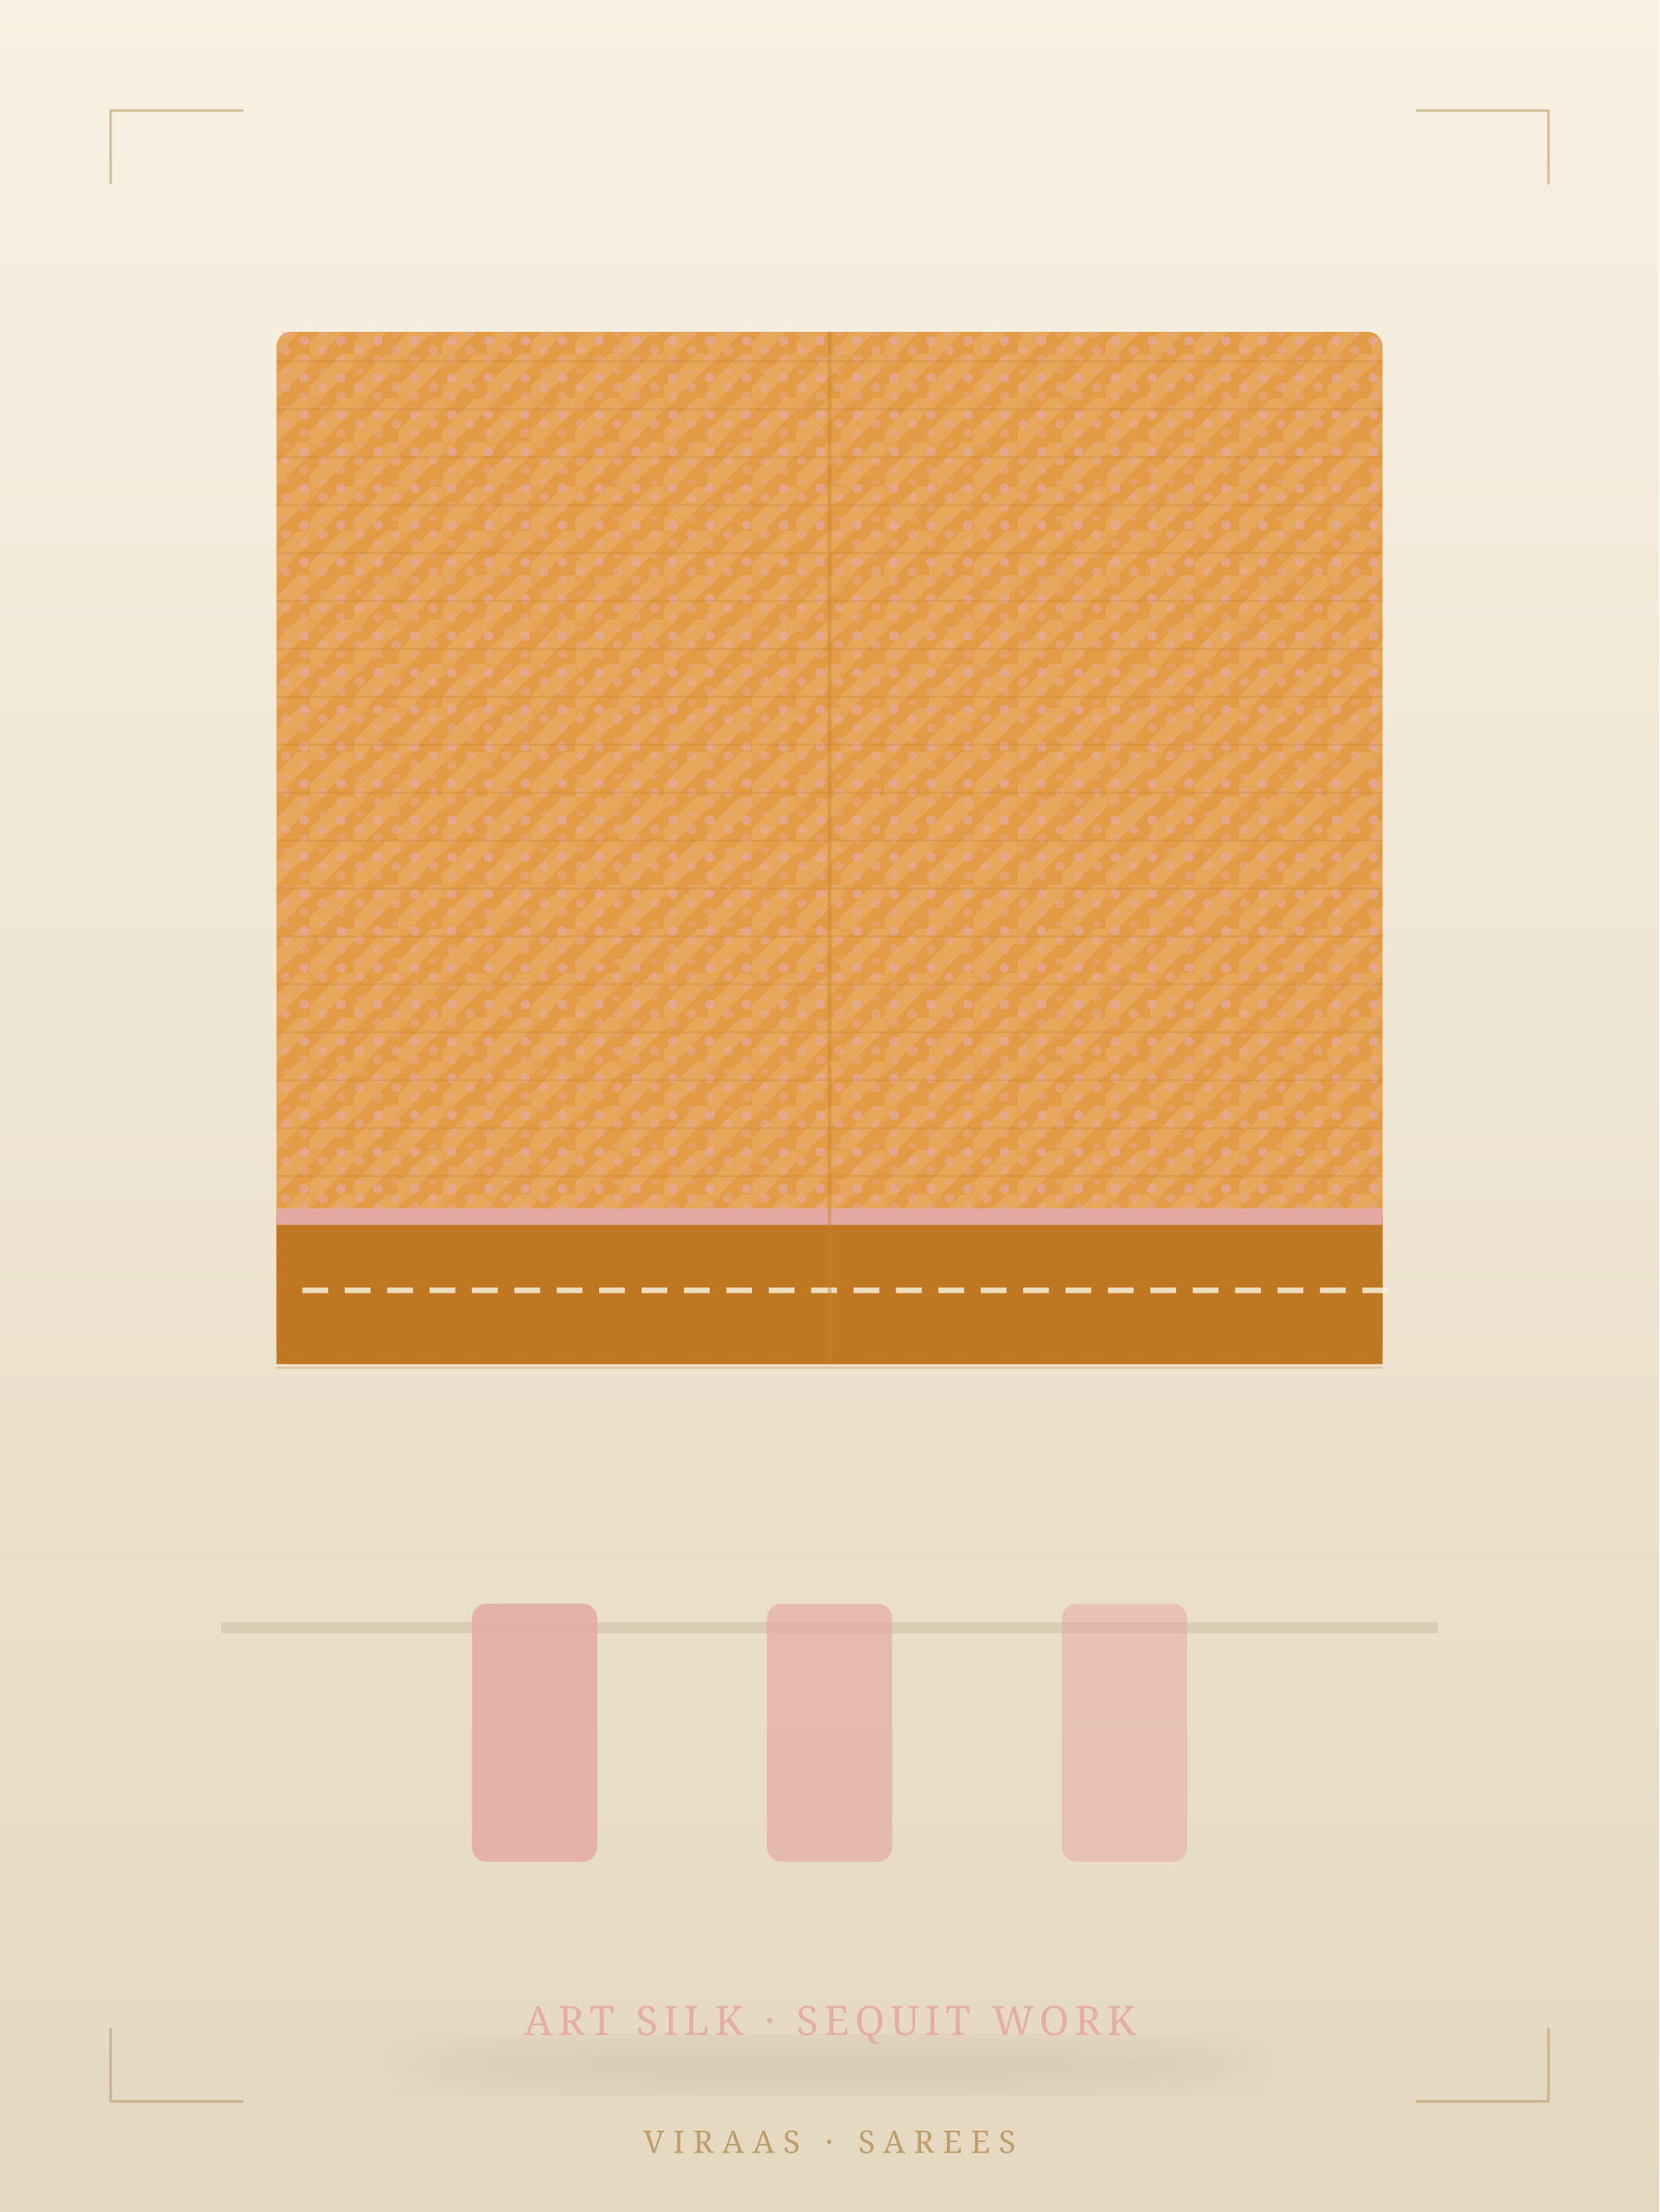
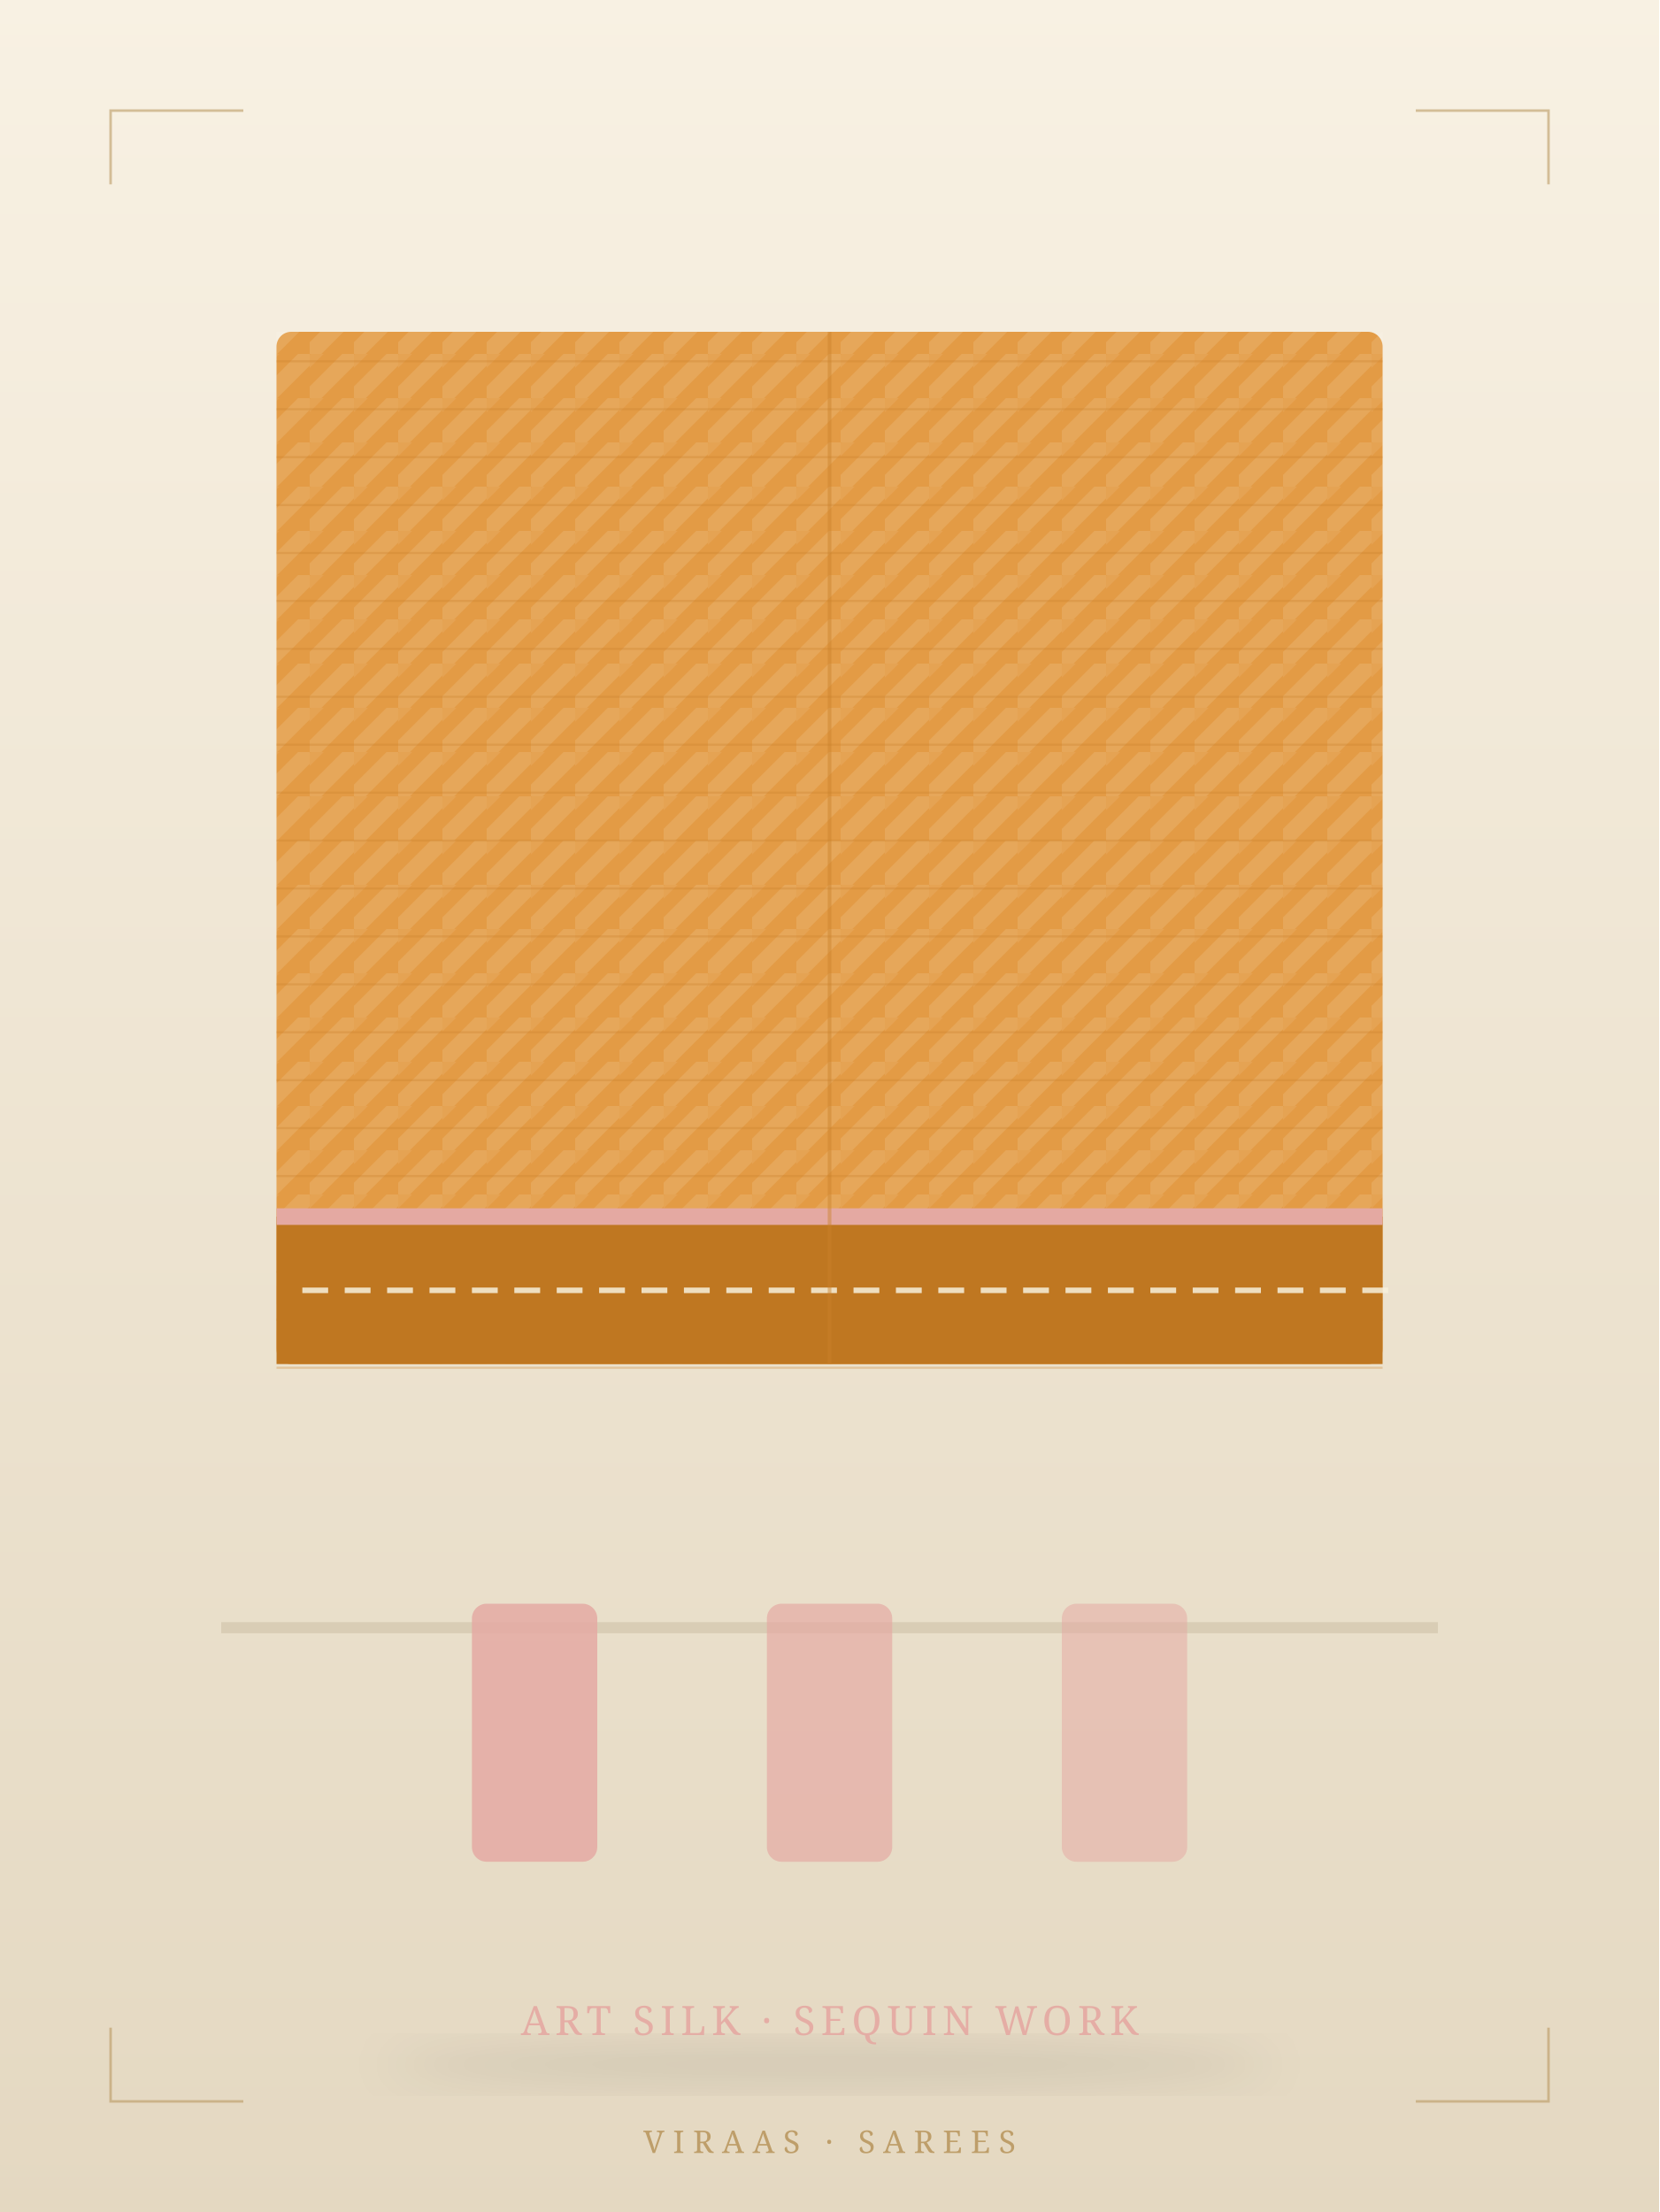
<svg xmlns="http://www.w3.org/2000/svg" viewBox="0 0 900 1200" width="900" height="1200">
  <defs>
    <pattern id="f-v13nkr57" patternUnits="userSpaceOnUse" width="24" height="24">
      <path d="M-8 32 L32 -8" stroke="#FFFDF7" stroke-width="9" opacity="0.12" />
      <path d="M-8 12 L12 -8" stroke="#FFFDF7" stroke-width="5" opacity="0.08" />
-     </pattern>
-     <pattern id="k-v13nkr57" patternUnits="userSpaceOnUse" width="20" height="20">
-       <g fill="#E4A9A2" opacity="0.8">
-         <circle cx="5" cy="5" r="2.6" />
-         <circle cx="15" cy="10" r="2.6" opacity="0.75" />
-         <circle cx="5" cy="15" r="2.6" opacity="0.6" />
-         <circle cx="15" cy="1" r="2.2" opacity="0.5" />
-       </g>
    </pattern>
    <linearGradient id="bgB" x1="0" y1="0" x2="0" y2="1">
      <stop offset="0%" stop-color="#F8F1E3" />
      <stop offset="100%" stop-color="#E4D8C1" />
    </linearGradient>
    <filter id="soft">
      <feGaussianBlur stdDeviation="14" />
    </filter>
    <filter id="soft2">
      <feGaussianBlur stdDeviation="5" />
    </filter>
  </defs>
  <rect width="900" height="1200" fill="url(#bgB)" />
  <ellipse cx="450" cy="1120" rx="240" ry="14" fill="#000" opacity="0.09" filter="url(#soft)" />
  <rect x="120" y="880" width="660" height="6" fill="#C9BBA0" opacity="0.5" />
  <rect x="150" y="180" width="600" height="560" rx="8" fill="#E39B45" />
  <rect x="150" y="180" width="600" height="560" fill="url(#f-v13nkr57)" />
-   <rect x="150" y="180" width="600" height="560" fill="url(#k-v13nkr57)" opacity="0.9" />
  <path d="M150 196 h600" stroke="#c9812b" stroke-width="1.2" opacity="0.30" />
  <path d="M150 222 h600" stroke="#c9812b" stroke-width="1.2" opacity="0.30" />
  <path d="M150 248 h600" stroke="#c9812b" stroke-width="1.2" opacity="0.30" />
  <path d="M150 274 h600" stroke="#c9812b" stroke-width="1.2" opacity="0.30" />
  <path d="M150 300 h600" stroke="#c9812b" stroke-width="1.2" opacity="0.30" />
  <path d="M150 326 h600" stroke="#c9812b" stroke-width="1.2" opacity="0.30" />
  <path d="M150 352 h600" stroke="#c9812b" stroke-width="1.2" opacity="0.30" />
  <path d="M150 378 h600" stroke="#c9812b" stroke-width="1.2" opacity="0.30" />
  <path d="M150 404 h600" stroke="#c9812b" stroke-width="1.2" opacity="0.30" />
  <path d="M150 430 h600" stroke="#c9812b" stroke-width="1.2" opacity="0.30" />
  <path d="M150 456 h600" stroke="#c9812b" stroke-width="1.2" opacity="0.30" />
  <path d="M150 482 h600" stroke="#c9812b" stroke-width="1.2" opacity="0.30" />
  <path d="M150 508 h600" stroke="#c9812b" stroke-width="1.2" opacity="0.30" />
  <path d="M150 534 h600" stroke="#c9812b" stroke-width="1.2" opacity="0.30" />
  <path d="M150 560 h600" stroke="#c9812b" stroke-width="1.2" opacity="0.30" />
  <path d="M150 586 h600" stroke="#c9812b" stroke-width="1.2" opacity="0.30" />
  <path d="M150 612 h600" stroke="#c9812b" stroke-width="1.2" opacity="0.30" />
  <path d="M150 638 h600" stroke="#c9812b" stroke-width="1.2" opacity="0.30" />
  <path d="M150 664 h600" stroke="#c9812b" stroke-width="1.2" opacity="0.30" />
  <path d="M150 690 h600" stroke="#c9812b" stroke-width="1.2" opacity="0.30" />
  <path d="M150 716 h600" stroke="#c9812b" stroke-width="1.2" opacity="0.30" />
  <path d="M150 742 h600" stroke="#c9812b" stroke-width="1.2" opacity="0.30" />
  <path d="M150 660 h600 l0 80 h-600z" fill="#bf7721" />
  <path d="M150 660 h600" stroke="#E4A9A2" stroke-width="9" />
  <path d="M164 700 l14 0" stroke="#F7F0DC" stroke-width="3" opacity="0.85" />
  <path d="M187 700 l14 0" stroke="#F7F0DC" stroke-width="3" opacity="0.85" />
  <path d="M210 700 l14 0" stroke="#F7F0DC" stroke-width="3" opacity="0.85" />
  <path d="M233 700 l14 0" stroke="#F7F0DC" stroke-width="3" opacity="0.85" />
  <path d="M256 700 l14 0" stroke="#F7F0DC" stroke-width="3" opacity="0.85" />
  <path d="M279 700 l14 0" stroke="#F7F0DC" stroke-width="3" opacity="0.85" />
  <path d="M302 700 l14 0" stroke="#F7F0DC" stroke-width="3" opacity="0.85" />
  <path d="M325 700 l14 0" stroke="#F7F0DC" stroke-width="3" opacity="0.85" />
  <path d="M348 700 l14 0" stroke="#F7F0DC" stroke-width="3" opacity="0.85" />
  <path d="M371 700 l14 0" stroke="#F7F0DC" stroke-width="3" opacity="0.85" />
  <path d="M394 700 l14 0" stroke="#F7F0DC" stroke-width="3" opacity="0.85" />
  <path d="M417 700 l14 0" stroke="#F7F0DC" stroke-width="3" opacity="0.85" />
  <path d="M440 700 l14 0" stroke="#F7F0DC" stroke-width="3" opacity="0.85" />
  <path d="M463 700 l14 0" stroke="#F7F0DC" stroke-width="3" opacity="0.85" />
  <path d="M486 700 l14 0" stroke="#F7F0DC" stroke-width="3" opacity="0.85" />
  <path d="M509 700 l14 0" stroke="#F7F0DC" stroke-width="3" opacity="0.85" />
  <path d="M532 700 l14 0" stroke="#F7F0DC" stroke-width="3" opacity="0.85" />
  <path d="M555 700 l14 0" stroke="#F7F0DC" stroke-width="3" opacity="0.85" />
  <path d="M578 700 l14 0" stroke="#F7F0DC" stroke-width="3" opacity="0.85" />
  <path d="M601 700 l14 0" stroke="#F7F0DC" stroke-width="3" opacity="0.85" />
  <path d="M624 700 l14 0" stroke="#F7F0DC" stroke-width="3" opacity="0.85" />
  <path d="M647 700 l14 0" stroke="#F7F0DC" stroke-width="3" opacity="0.85" />
  <path d="M670 700 l14 0" stroke="#F7F0DC" stroke-width="3" opacity="0.85" />
  <path d="M693 700 l14 0" stroke="#F7F0DC" stroke-width="3" opacity="0.85" />
  <path d="M716 700 l14 0" stroke="#F7F0DC" stroke-width="3" opacity="0.85" />
  <path d="M739 700 l14 0" stroke="#F7F0DC" stroke-width="3" opacity="0.85" />
  <path d="M450 180 V740" stroke="#c9812b" stroke-width="2" opacity="0.45" />
  <g opacity="0.92" transform="translate(450 940)">
    <g transform="translate(-160 0)">
      <rect x="-34" y="-70" width="68" height="140" rx="8" fill="#E4A9A2" opacity="0.9" />
    </g>
    <g transform="translate(0 0)">
      <rect x="-34" y="-70" width="68" height="140" rx="8" fill="#E4A9A2" opacity="0.74" />
    </g>
    <g transform="translate(160 0)">
      <rect x="-34" y="-70" width="68" height="140" rx="8" fill="#E4A9A2" opacity="0.58" />
    </g>
  </g>
-   <text x="450" y="1104" text-anchor="middle" font-family="Georgia, serif" font-size="22" letter-spacing="3" fill="#E4A9A2" opacity="0.9">ART SILK · SEQUIT WORK</text>
+   <text x="450" y="1104" text-anchor="middle" font-family="Georgia, serif" font-size="22" letter-spacing="3" fill="#E4A9A2" opacity="0.9">ART SILK · SEQUIN WORK</text>
  <g fill="none" stroke="#B7945A" opacity="0.55" stroke-width="1.4">
    <path d="M60 100 V60 H132" />
    <path d="M768 60 H840 V100" />
    <path d="M60 1100 V1140 H132" />
    <path d="M768 1140 H840 V1100" />
  </g>
  <text x="450" y="1168" text-anchor="middle" font-family="Georgia, serif" font-size="17" letter-spacing="4.6" fill="#B7945A" opacity="0.85">VIRAAS · SAREES</text>
</svg>
